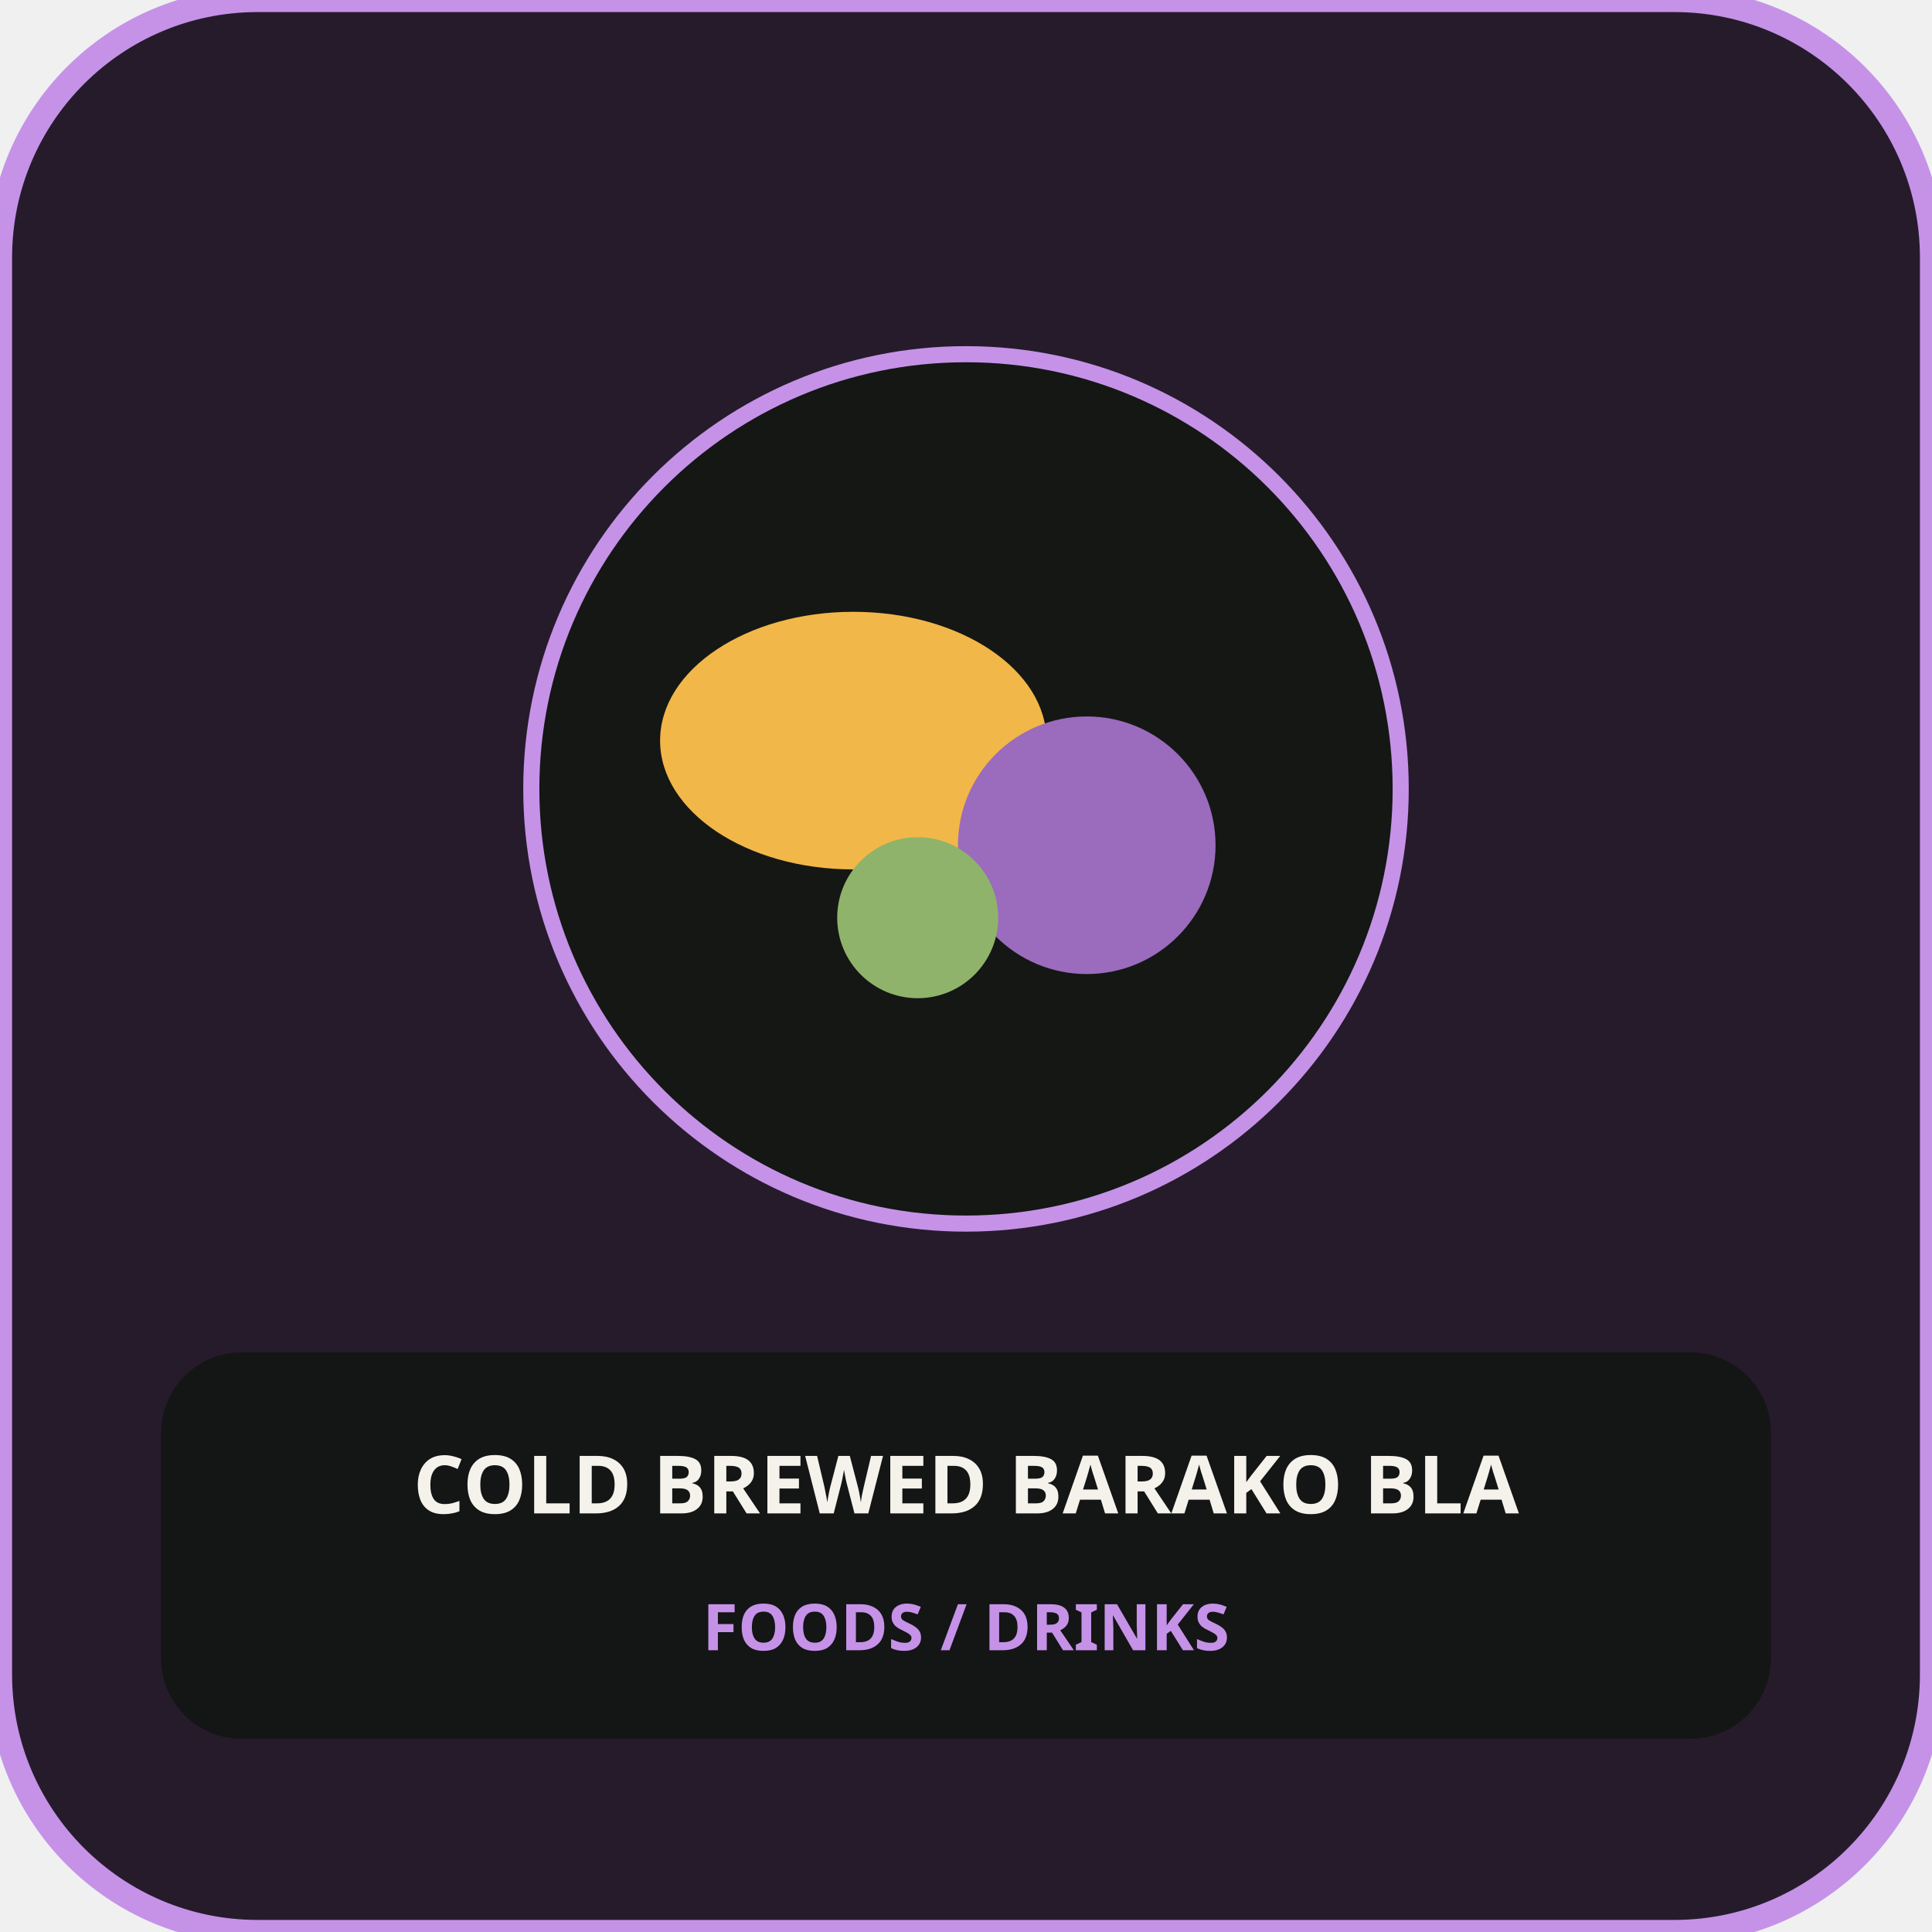
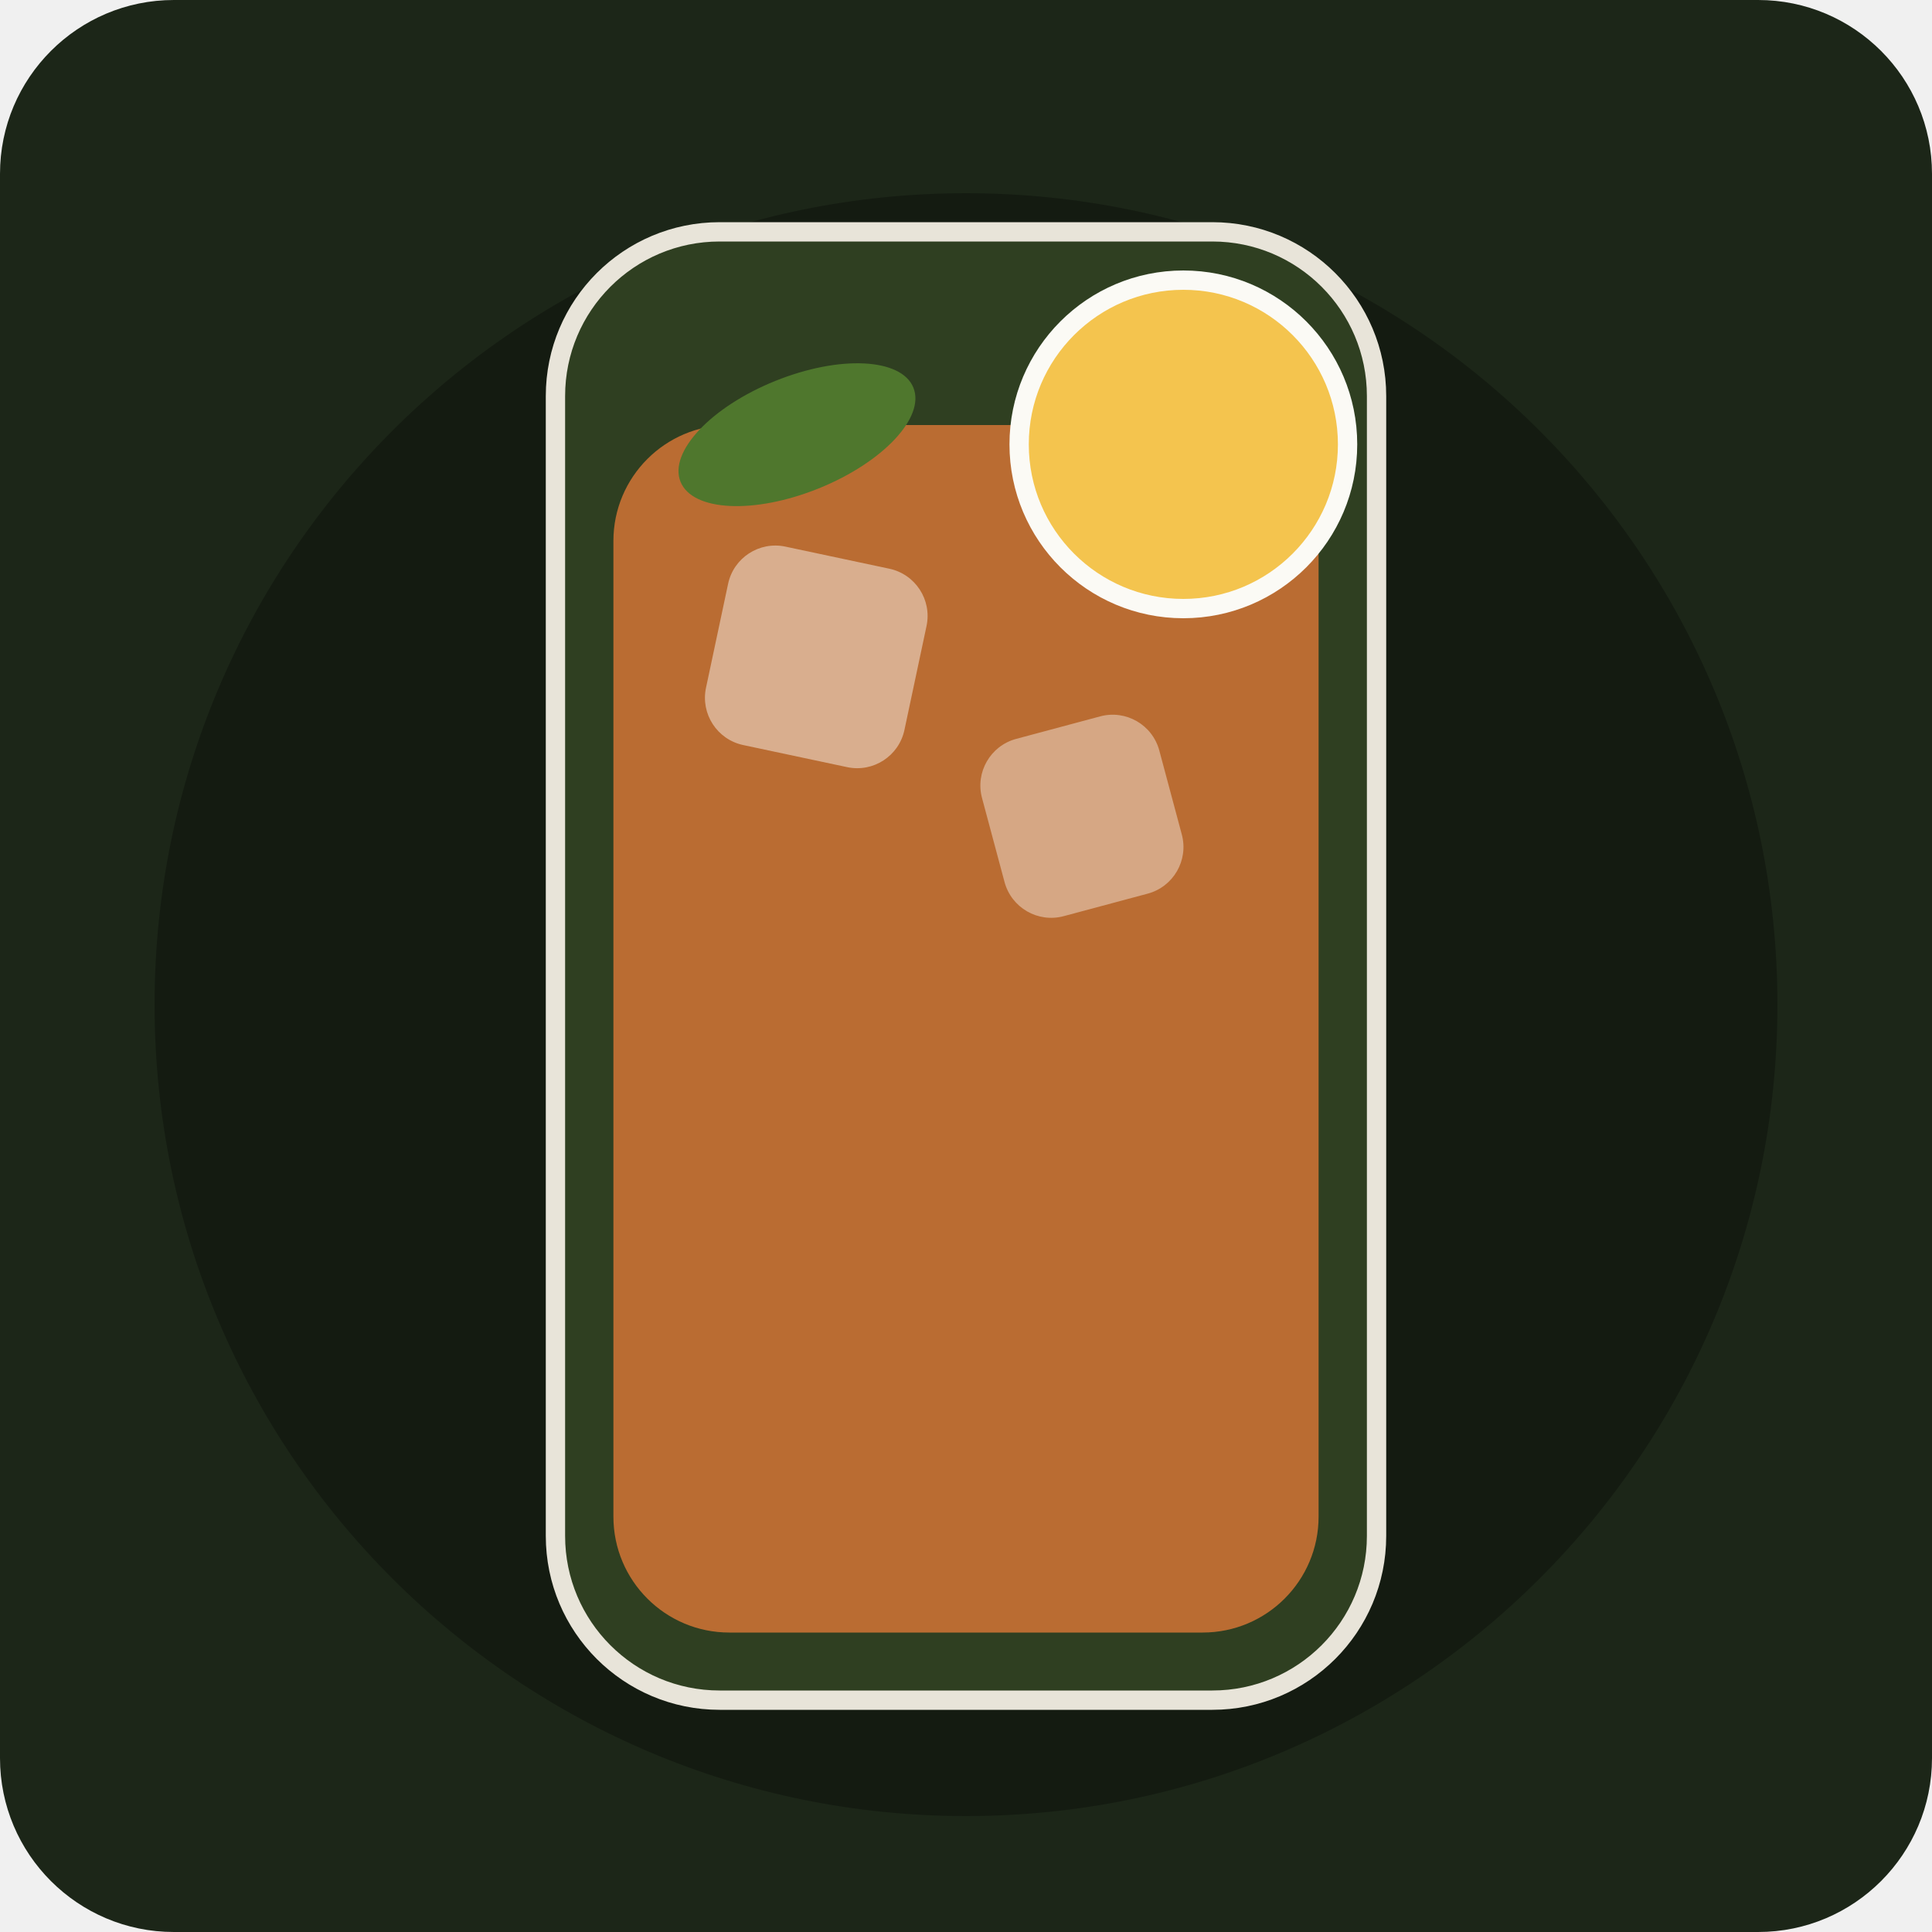
- <svg xmlns="http://www.w3.org/2000/svg" viewBox="0 0 240 240" width="240" height="240">
-   <rect width="240" height="240" rx="32" fill="#261B2B" stroke="#C592E8" stroke-width="3" />
-   <circle cx="120" cy="98" r="54" fill="#141714" stroke="#C592E8" stroke-width="2" />
-   <ellipse cx="106" cy="92" rx="24" ry="16" fill="#F2B749" />
-   <circle cx="135" cy="105" r="16" fill="#9B6BBE" />
-   <circle cx="114" cy="114" r="10" fill="#8FB36B" />
-   <rect x="20" y="168" width="200" height="48" rx="10" fill="#121412" opacity="0.88" />
-   <text x="120" y="188" text-anchor="middle" fill="#F4F2EA" font-family="sans-serif" font-size="10" font-weight="700">COLD BREWED BARAKO BLA</text>
-   <text x="120" y="205" text-anchor="middle" fill="#C592E8" font-family="sans-serif" font-size="8" font-weight="600">FOODS / DRINKS</text>
+ <svg xmlns="http://www.w3.org/2000/svg" viewBox="0 0 400 400">
+   <rect width="400" height="400" rx="36" fill="#1C2618" />
+   <circle cx="200" cy="208" r="168" fill="#000000" fill-opacity="0.28" />
+   <rect x="115" y="48" width="170" height="304" rx="34" fill="#76A04B" fill-opacity="0.28" stroke="#E8E4D9" stroke-width="4" />
+   <rect x="127" y="88" width="146" height="250" rx="24" fill="#D97736" fill-opacity="0.82" />
+   <rect x="148" y="115" width="42" height="42" rx="10" fill="#FFFFFF" fill-opacity="0.45" transform="rotate(12 169 136)" />
+   <rect x="205" y="150" width="38" height="38" rx="10" fill="#FFFFFF" fill-opacity="0.4" transform="rotate(-15 224 169)" />
+   <circle cx="245" cy="92" r="34" fill="#F4C44E" stroke="#FBFAF5" stroke-width="4" />
+   <ellipse cx="165" cy="90" rx="26" ry="12" fill="#4F772D" transform="rotate(-22 165 90)" />
</svg>
